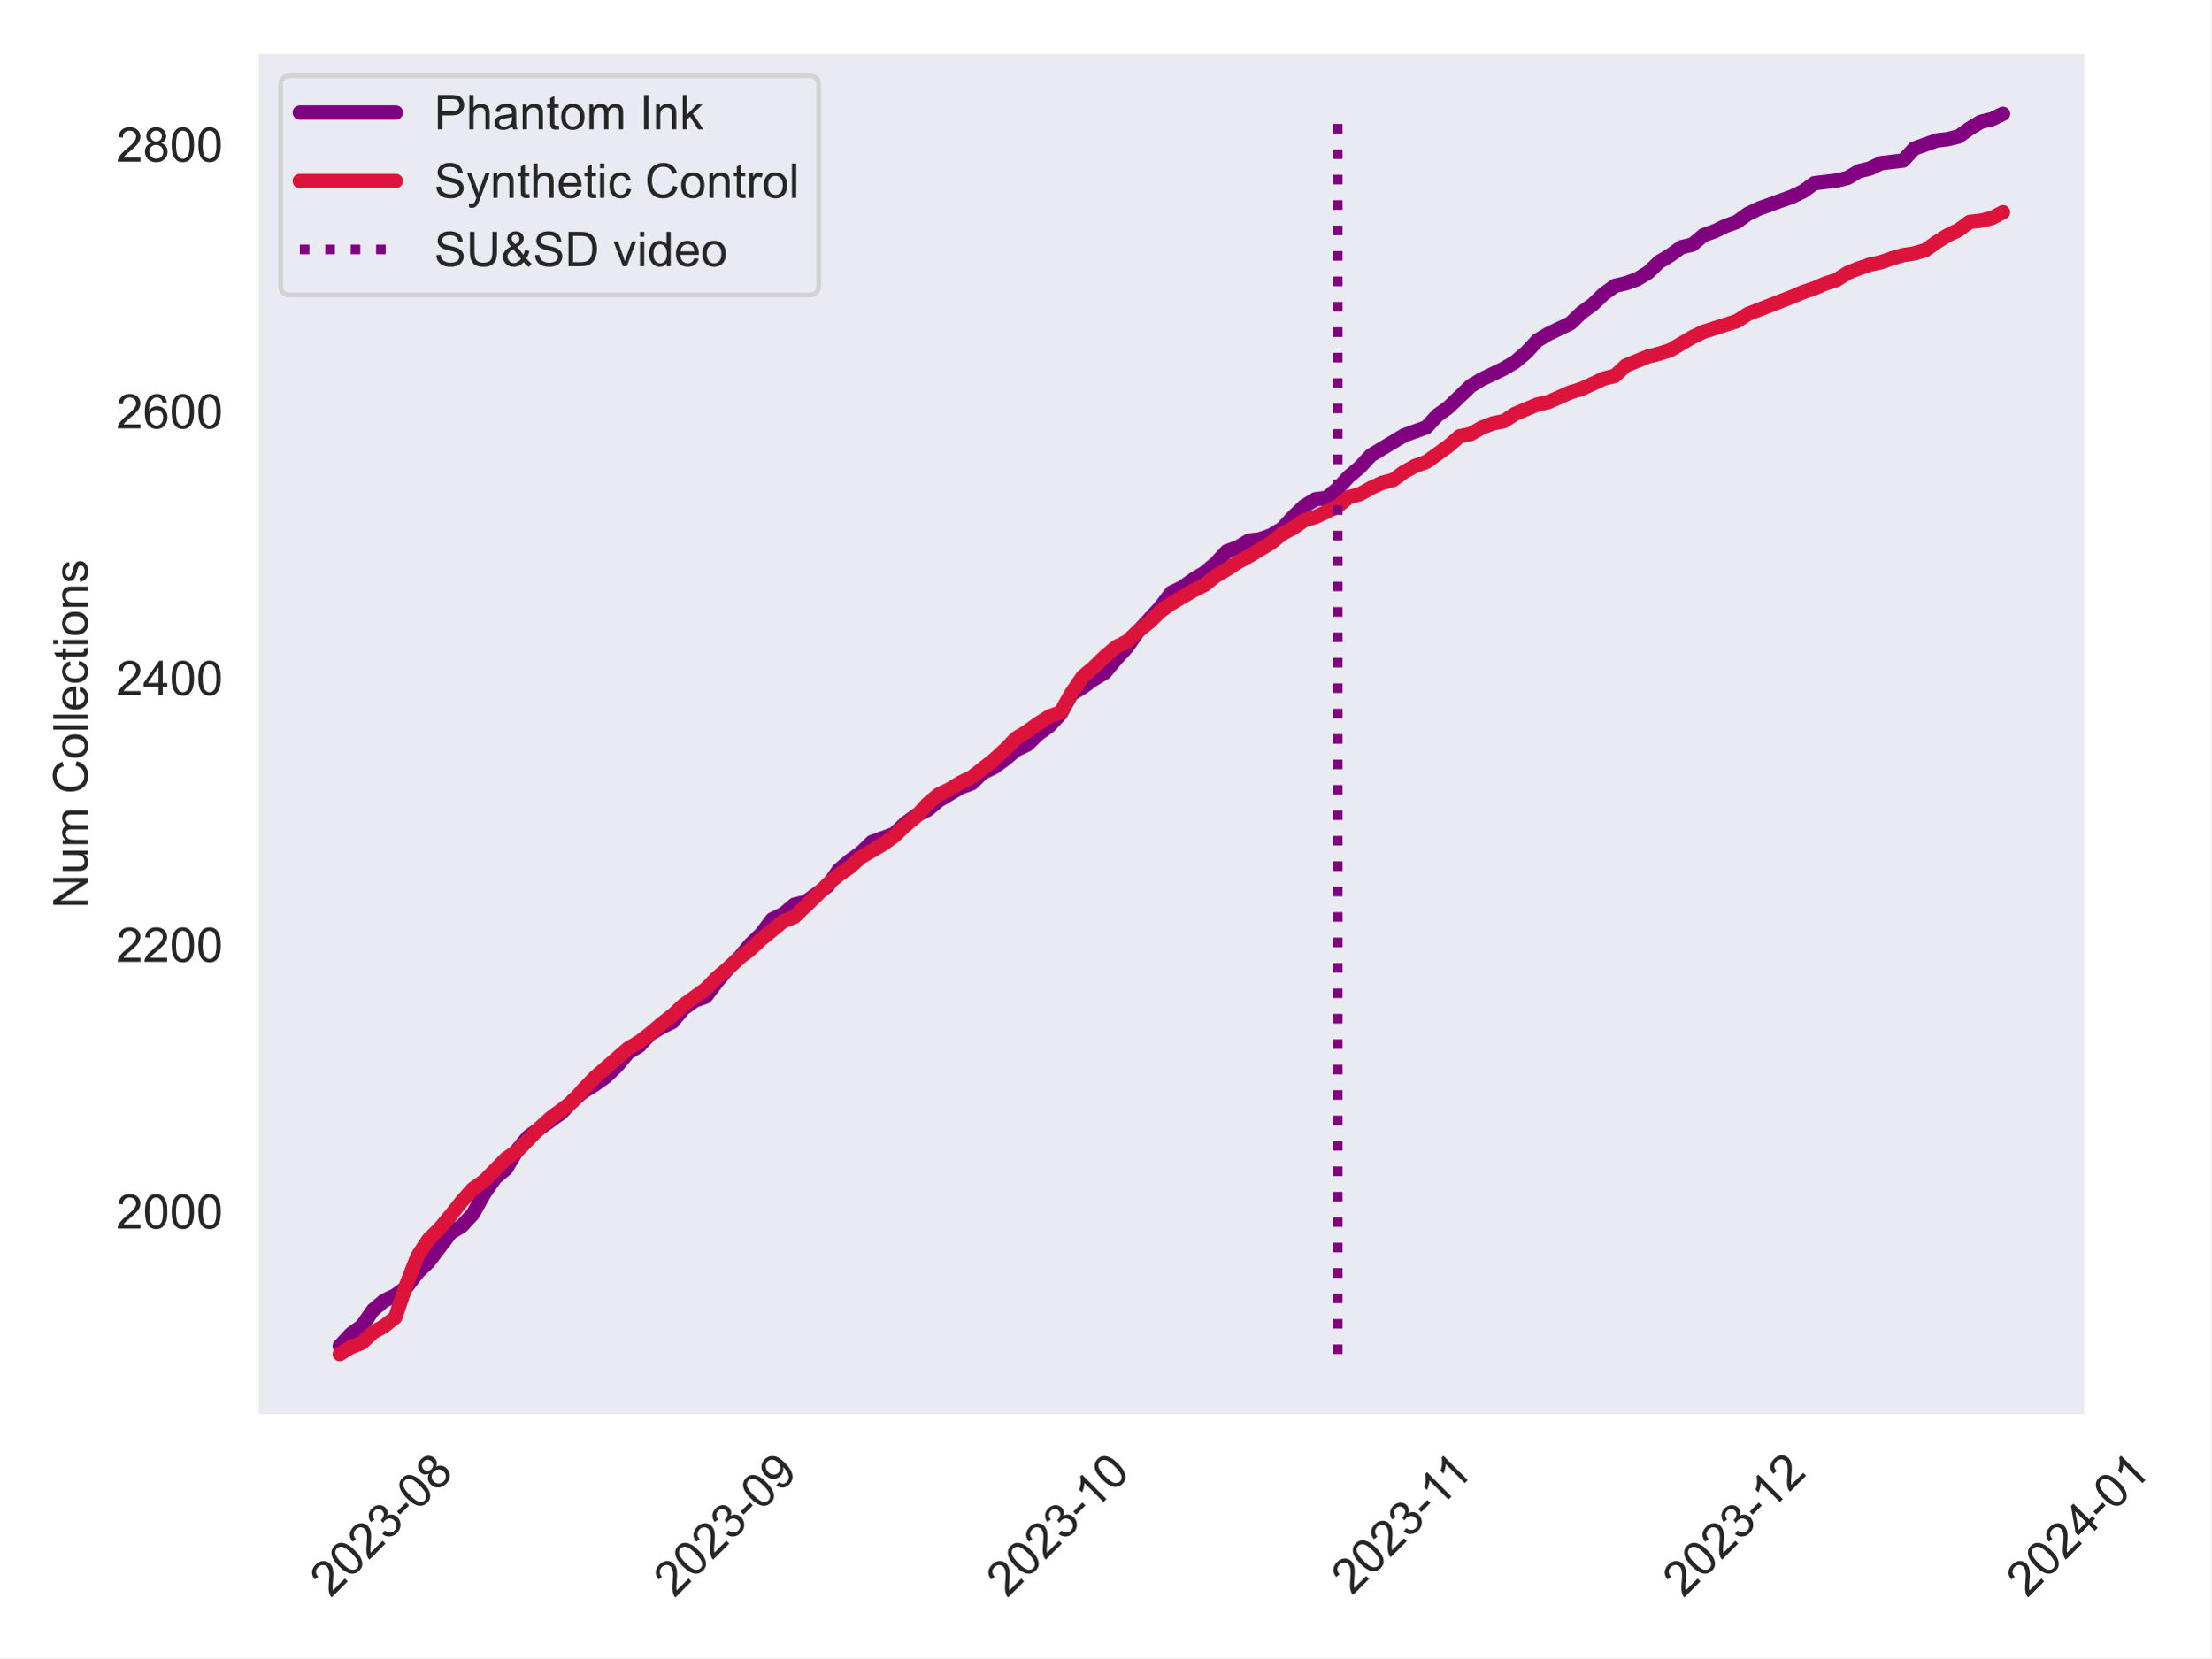
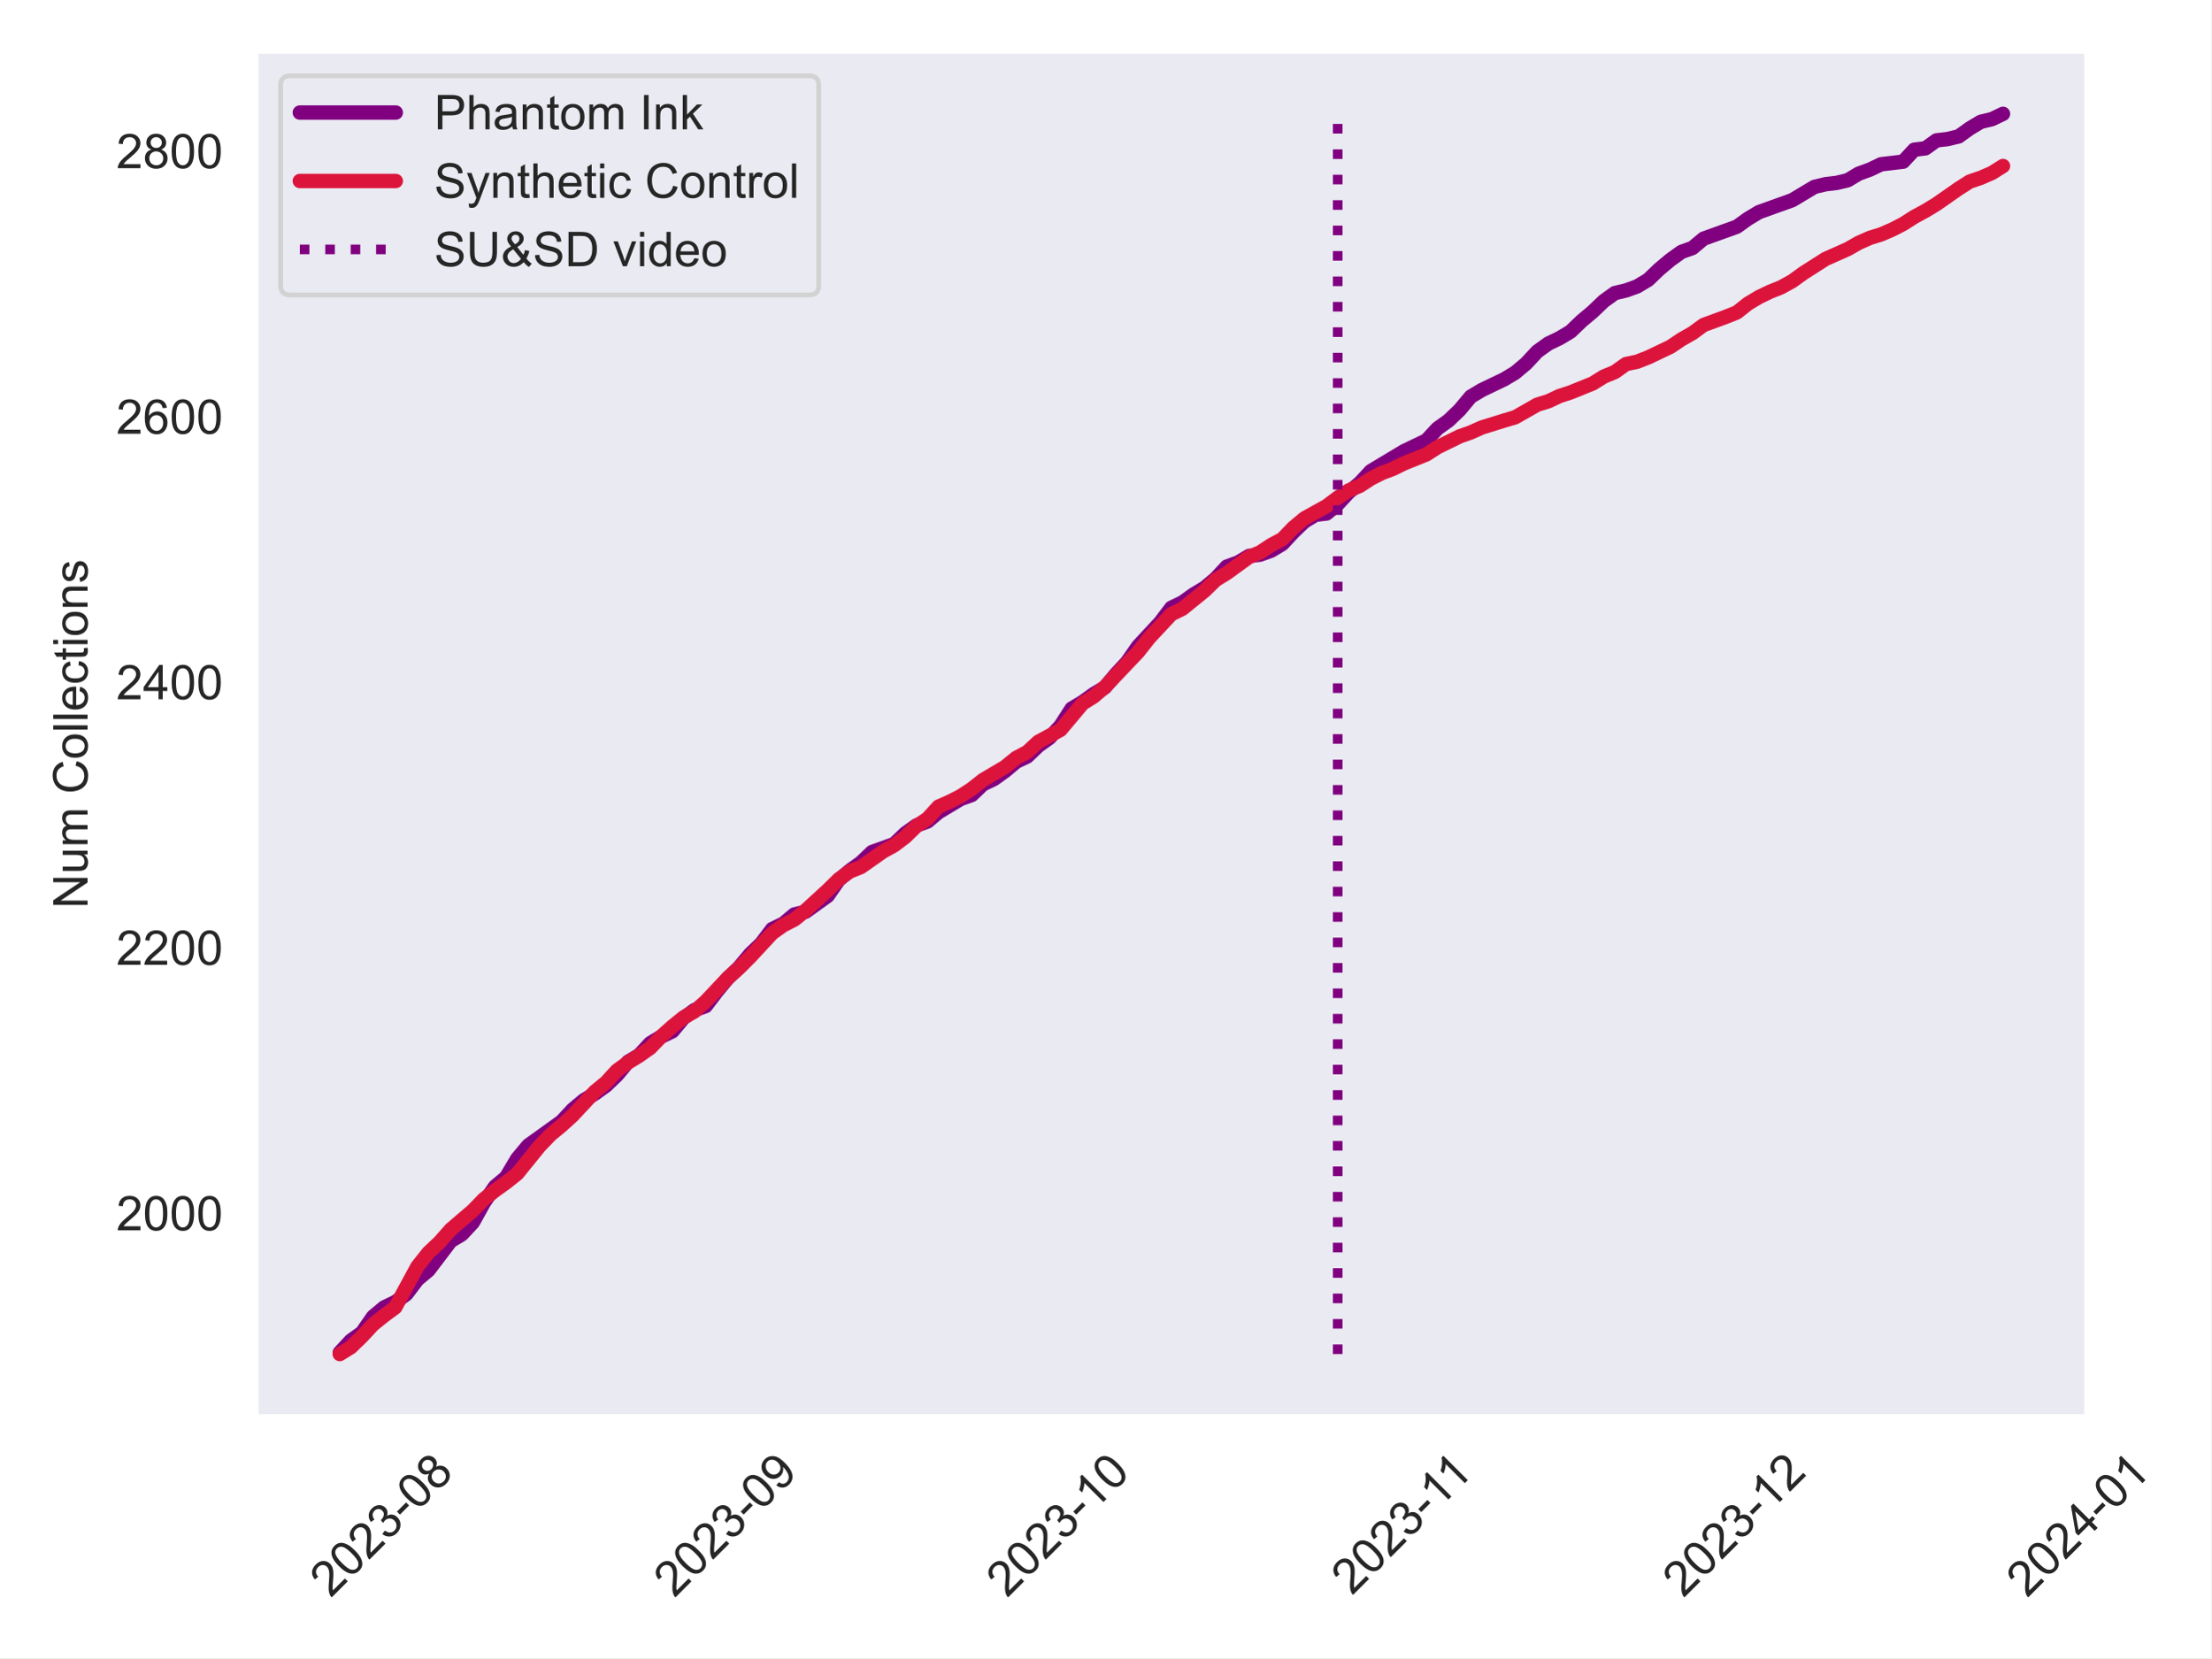
<svg xmlns="http://www.w3.org/2000/svg" xmlns:xlink="http://www.w3.org/1999/xlink" width="460.8pt" height="345.6pt" viewBox="0 0 460.8 345.6" version="1.1">
  <defs>
    <style type="text/css">*{stroke-linejoin: round; stroke-linecap: butt}</style>
  </defs>
  <g id="figure_1">
    <g id="patch_1">
      <path d="M 0 345.6  L 460.8 345.6  L 460.8 0  L 0 0  z " style="fill: #ffffff" />
    </g>
    <g id="axes_1">
      <g id="patch_2">
        <path d="M 53.48 295.153  L 434.759 295.153  L 434.759 10.8  L 53.48 10.8  z " style="fill: #eaeaf2" />
      </g>
      <g id="matplotlib.axis_1">
        <g id="xtick_1">
          <g id="text_1">
            <g style="fill: #262626" transform="translate(68.90819 333.1617) rotate(-45) scale(0.1 -0.1)">
              <defs>
                <path id="ArialMT-32" d="M 3222 541  L 3222 0  L 194 0  Q 188 203 259 391  Q 375 700 629 1000  Q 884 1300 1366 1694  Q 2113 2306 2375 2664  Q 2638 3022 2638 3341  Q 2638 3675 2398 3904  Q 2159 4134 1775 4134  Q 1369 4134 1125 3890  Q 881 3647 878 3216  L 300 3275  Q 359 3922 746 4261  Q 1134 4600 1788 4600  Q 2447 4600 2831 4234  Q 3216 3869 3216 3328  Q 3216 3053 3103 2787  Q 2991 2522 2730 2228  Q 2469 1934 1863 1422  Q 1356 997 1212 845  Q 1069 694 975 541  L 3222 541  z " transform="scale(0.015625)" />
                <path id="ArialMT-30" d="M 266 2259  Q 266 3072 433 3567  Q 600 4063 929 4331  Q 1259 4600 1759 4600  Q 2128 4600 2406 4451  Q 2684 4303 2865 4023  Q 3047 3744 3150 3342  Q 3253 2941 3253 2259  Q 3253 1453 3087 958  Q 2922 463 2592 192  Q 2263 -78 1759 -78  Q 1097 -78 719 397  Q 266 969 266 2259  z M 844 2259  Q 844 1131 1108 757  Q 1372 384 1759 384  Q 2147 384 2411 759  Q 2675 1134 2675 2259  Q 2675 3391 2411 3762  Q 2147 4134 1753 4134  Q 1366 4134 1134 3806  Q 844 3388 844 2259  z " transform="scale(0.015625)" />
                <path id="ArialMT-33" d="M 269 1209  L 831 1284  Q 928 806 1161 595  Q 1394 384 1728 384  Q 2125 384 2398 659  Q 2672 934 2672 1341  Q 2672 1728 2419 1979  Q 2166 2231 1775 2231  Q 1616 2231 1378 2169  L 1441 2663  Q 1497 2656 1531 2656  Q 1891 2656 2178 2843  Q 2466 3031 2466 3422  Q 2466 3731 2256 3934  Q 2047 4138 1716 4138  Q 1388 4138 1169 3931  Q 950 3725 888 3313  L 325 3413  Q 428 3978 793 4289  Q 1159 4600 1703 4600  Q 2078 4600 2393 4439  Q 2709 4278 2876 4000  Q 3044 3722 3044 3409  Q 3044 3113 2884 2869  Q 2725 2625 2413 2481  Q 2819 2388 3044 2092  Q 3269 1797 3269 1353  Q 3269 753 2831 336  Q 2394 -81 1725 -81  Q 1122 -81 723 278  Q 325 638 269 1209  z " transform="scale(0.015625)" />
                <path id="ArialMT-2d" d="M 203 1375  L 203 1941  L 1931 1941  L 1931 1375  L 203 1375  z " transform="scale(0.015625)" />
                <path id="ArialMT-38" d="M 1131 2484  Q 781 2613 612 2850  Q 444 3088 444 3419  Q 444 3919 803 4259  Q 1163 4600 1759 4600  Q 2359 4600 2725 4251  Q 3091 3903 3091 3403  Q 3091 3084 2923 2848  Q 2756 2613 2416 2484  Q 2838 2347 3058 2040  Q 3278 1734 3278 1309  Q 3278 722 2862 322  Q 2447 -78 1769 -78  Q 1091 -78 675 323  Q 259 725 259 1325  Q 259 1772 486 2073  Q 713 2375 1131 2484  z M 1019 3438  Q 1019 3113 1228 2906  Q 1438 2700 1772 2700  Q 2097 2700 2305 2904  Q 2513 3109 2513 3406  Q 2513 3716 2298 3927  Q 2084 4138 1766 4138  Q 1444 4138 1231 3931  Q 1019 3725 1019 3438  z M 838 1322  Q 838 1081 952 856  Q 1066 631 1291 507  Q 1516 384 1775 384  Q 2178 384 2440 643  Q 2703 903 2703 1303  Q 2703 1709 2433 1975  Q 2163 2241 1756 2241  Q 1359 2241 1098 1978  Q 838 1716 838 1322  z " transform="scale(0.015625)" />
              </defs>
              <use xlink:href="#ArialMT-32" />
              <use xlink:href="#ArialMT-30" x="55.615" />
              <use xlink:href="#ArialMT-32" x="111.23" />
              <use xlink:href="#ArialMT-33" x="166.846" />
              <use xlink:href="#ArialMT-2d" x="222.461" />
              <use xlink:href="#ArialMT-30" x="255.762" />
              <use xlink:href="#ArialMT-38" x="311.377" />
            </g>
          </g>
        </g>
        <g id="xtick_2">
          <g id="text_2">
            <g style="fill: #262626" transform="translate(140.5424 333.1617) rotate(-45) scale(0.1 -0.1)">
              <defs>
                <path id="ArialMT-39" d="M 350 1059  L 891 1109  Q 959 728 1153 556  Q 1347 384 1650 384  Q 1909 384 2104 503  Q 2300 622 2425 820  Q 2550 1019 2634 1356  Q 2719 1694 2719 2044  Q 2719 2081 2716 2156  Q 2547 1888 2255 1720  Q 1963 1553 1622 1553  Q 1053 1553 659 1965  Q 266 2378 266 3053  Q 266 3750 677 4175  Q 1088 4600 1706 4600  Q 2153 4600 2523 4359  Q 2894 4119 3086 3673  Q 3278 3228 3278 2384  Q 3278 1506 3087 986  Q 2897 466 2520 194  Q 2144 -78 1638 -78  Q 1100 -78 759 220  Q 419 519 350 1059  z M 2653 3081  Q 2653 3566 2395 3850  Q 2138 4134 1775 4134  Q 1400 4134 1122 3828  Q 844 3522 844 3034  Q 844 2597 1108 2323  Q 1372 2050 1759 2050  Q 2150 2050 2401 2323  Q 2653 2597 2653 3081  z " transform="scale(0.015625)" />
              </defs>
              <use xlink:href="#ArialMT-32" />
              <use xlink:href="#ArialMT-30" x="55.615" />
              <use xlink:href="#ArialMT-32" x="111.23" />
              <use xlink:href="#ArialMT-33" x="166.846" />
              <use xlink:href="#ArialMT-2d" x="222.461" />
              <use xlink:href="#ArialMT-30" x="255.762" />
              <use xlink:href="#ArialMT-39" x="311.377" />
            </g>
          </g>
        </g>
        <g id="xtick_3">
          <g id="text_3">
            <g style="fill: #262626" transform="translate(209.8657 333.1617) rotate(-45) scale(0.1 -0.1)">
              <defs>
                <path id="ArialMT-31" d="M 2384 0  L 1822 0  L 1822 3584  Q 1619 3391 1289 3197  Q 959 3003 697 2906  L 697 3450  Q 1169 3672 1522 3987  Q 1875 4303 2022 4600  L 2384 4600  L 2384 0  z " transform="scale(0.015625)" />
              </defs>
              <use xlink:href="#ArialMT-32" />
              <use xlink:href="#ArialMT-30" x="55.615" />
              <use xlink:href="#ArialMT-32" x="111.23" />
              <use xlink:href="#ArialMT-33" x="166.846" />
              <use xlink:href="#ArialMT-2d" x="222.461" />
              <use xlink:href="#ArialMT-31" x="255.762" />
              <use xlink:href="#ArialMT-30" x="311.377" />
            </g>
          </g>
        </g>
        <g id="xtick_4">
          <g id="text_4">
            <g style="fill: #262626" transform="translate(281.7607 332.6402) rotate(-45) scale(0.1 -0.1)">
              <use xlink:href="#ArialMT-32" />
              <use xlink:href="#ArialMT-30" x="55.615" />
              <use xlink:href="#ArialMT-32" x="111.23" />
              <use xlink:href="#ArialMT-33" x="166.846" />
              <use xlink:href="#ArialMT-2d" x="222.461" />
              <use xlink:href="#ArialMT-31" x="255.762" />
              <use xlink:href="#ArialMT-31" x="304.002" />
            </g>
          </g>
        </g>
        <g id="xtick_5">
          <g id="text_5">
            <g style="fill: #262626" transform="translate(350.8233 333.1617) rotate(-45) scale(0.1 -0.1)">
              <use xlink:href="#ArialMT-32" />
              <use xlink:href="#ArialMT-30" x="55.615" />
              <use xlink:href="#ArialMT-32" x="111.23" />
              <use xlink:href="#ArialMT-33" x="166.846" />
              <use xlink:href="#ArialMT-2d" x="222.461" />
              <use xlink:href="#ArialMT-31" x="255.762" />
              <use xlink:href="#ArialMT-32" x="311.377" />
            </g>
          </g>
        </g>
        <g id="xtick_6">
          <g id="text_6">
            <g style="fill: #262626" transform="translate(422.4575 333.1617) rotate(-45) scale(0.1 -0.1)">
              <defs>
                <path id="ArialMT-34" d="M 2069 0  L 2069 1097  L 81 1097  L 81 1613  L 2172 4581  L 2631 4581  L 2631 1613  L 3250 1613  L 3250 1097  L 2631 1097  L 2631 0  L 2069 0  z M 2069 1613  L 2069 3678  L 634 1613  L 2069 1613  z " transform="scale(0.015625)" />
              </defs>
              <use xlink:href="#ArialMT-32" />
              <use xlink:href="#ArialMT-30" x="55.615" />
              <use xlink:href="#ArialMT-32" x="111.23" />
              <use xlink:href="#ArialMT-34" x="166.846" />
              <use xlink:href="#ArialMT-2d" x="222.461" />
              <use xlink:href="#ArialMT-30" x="255.762" />
              <use xlink:href="#ArialMT-31" x="311.377" />
            </g>
          </g>
        </g>
      </g>
      <g id="matplotlib.axis_2">
        <g id="ytick_1">
          <g id="text_7">
-             <g style="fill: #262626" transform="translate(24.23625 256.0646) scale(0.1 -0.1)">
+             <g style="fill: #262626" transform="translate(24.23625 256.4379) scale(0.1 -0.1)">
              <use xlink:href="#ArialMT-32" />
              <use xlink:href="#ArialMT-30" x="55.615" />
              <use xlink:href="#ArialMT-30" x="111.23" />
              <use xlink:href="#ArialMT-30" x="166.846" />
            </g>
          </g>
        </g>
        <g id="ytick_2">
          <g id="text_8">
-             <g style="fill: #262626" transform="translate(24.23625 200.4728) scale(0.1 -0.1)">
+             <g style="fill: #262626" transform="translate(24.23625 201.0916) scale(0.1 -0.1)">
              <use xlink:href="#ArialMT-32" />
              <use xlink:href="#ArialMT-32" x="55.615" />
              <use xlink:href="#ArialMT-30" x="111.23" />
              <use xlink:href="#ArialMT-30" x="166.846" />
            </g>
          </g>
        </g>
        <g id="ytick_3">
          <g id="text_9">
-             <g style="fill: #262626" transform="translate(24.23625 144.8809) scale(0.1 -0.1)">
+             <g style="fill: #262626" transform="translate(24.23625 145.7452) scale(0.1 -0.1)">
              <use xlink:href="#ArialMT-32" />
              <use xlink:href="#ArialMT-34" x="55.615" />
              <use xlink:href="#ArialMT-30" x="111.23" />
              <use xlink:href="#ArialMT-30" x="166.846" />
            </g>
          </g>
        </g>
        <g id="ytick_4">
          <g id="text_10">
-             <g style="fill: #262626" transform="translate(24.23625 89.28899) scale(0.1 -0.1)">
+             <g style="fill: #262626" transform="translate(24.23625 90.39887) scale(0.1 -0.1)">
              <defs>
                <path id="ArialMT-36" d="M 3184 3459  L 2625 3416  Q 2550 3747 2413 3897  Q 2184 4138 1850 4138  Q 1581 4138 1378 3988  Q 1113 3794 959 3422  Q 806 3050 800 2363  Q 1003 2672 1297 2822  Q 1591 2972 1913 2972  Q 2475 2972 2870 2558  Q 3266 2144 3266 1488  Q 3266 1056 3080 686  Q 2894 316 2569 119  Q 2244 -78 1831 -78  Q 1128 -78 684 439  Q 241 956 241 2144  Q 241 3472 731 4075  Q 1159 4600 1884 4600  Q 2425 4600 2770 4297  Q 3116 3994 3184 3459  z M 888 1484  Q 888 1194 1011 928  Q 1134 663 1356 523  Q 1578 384 1822 384  Q 2178 384 2434 671  Q 2691 959 2691 1453  Q 2691 1928 2437 2201  Q 2184 2475 1800 2475  Q 1419 2475 1153 2201  Q 888 1928 888 1484  z " transform="scale(0.015625)" />
              </defs>
              <use xlink:href="#ArialMT-32" />
              <use xlink:href="#ArialMT-36" x="55.615" />
              <use xlink:href="#ArialMT-30" x="111.23" />
              <use xlink:href="#ArialMT-30" x="166.846" />
            </g>
          </g>
        </g>
        <g id="ytick_5">
          <g id="text_11">
-             <g style="fill: #262626" transform="translate(24.23625 33.6971) scale(0.1 -0.1)">
+             <g style="fill: #262626" transform="translate(24.23625 35.05253) scale(0.1 -0.1)">
              <use xlink:href="#ArialMT-32" />
              <use xlink:href="#ArialMT-38" x="55.615" />
              <use xlink:href="#ArialMT-30" x="111.23" />
              <use xlink:href="#ArialMT-30" x="166.846" />
            </g>
          </g>
        </g>
        <g id="text_12">
          <g style="fill: #262626" transform="translate(18.24875 189.3764) rotate(-90) scale(0.1 -0.1)">
            <defs>
              <path id="ArialMT-4e" d="M 488 0  L 488 4581  L 1109 4581  L 3516 984  L 3516 4581  L 4097 4581  L 4097 0  L 3475 0  L 1069 3600  L 1069 0  L 488 0  z " transform="scale(0.015625)" />
              <path id="ArialMT-75" d="M 2597 0  L 2597 488  Q 2209 -75 1544 -75  Q 1250 -75 995 37  Q 741 150 617 320  Q 494 491 444 738  Q 409 903 409 1263  L 409 3319  L 972 3319  L 972 1478  Q 972 1038 1006 884  Q 1059 663 1231 536  Q 1403 409 1656 409  Q 1909 409 2131 539  Q 2353 669 2445 892  Q 2538 1116 2538 1541  L 2538 3319  L 3100 3319  L 3100 0  L 2597 0  z " transform="scale(0.015625)" />
              <path id="ArialMT-6d" d="M 422 0  L 422 3319  L 925 3319  L 925 2853  Q 1081 3097 1340 3245  Q 1600 3394 1931 3394  Q 2300 3394 2536 3241  Q 2772 3088 2869 2813  Q 3263 3394 3894 3394  Q 4388 3394 4653 3120  Q 4919 2847 4919 2278  L 4919 0  L 4359 0  L 4359 2091  Q 4359 2428 4304 2576  Q 4250 2725 4106 2815  Q 3963 2906 3769 2906  Q 3419 2906 3187 2673  Q 2956 2441 2956 1928  L 2956 0  L 2394 0  L 2394 2156  Q 2394 2531 2256 2718  Q 2119 2906 1806 2906  Q 1569 2906 1367 2781  Q 1166 2656 1075 2415  Q 984 2175 984 1722  L 984 0  L 422 0  z " transform="scale(0.015625)" />
              <path id="ArialMT-20" transform="scale(0.015625)" />
              <path id="ArialMT-43" d="M 3763 1606  L 4369 1453  Q 4178 706 3683 314  Q 3188 -78 2472 -78  Q 1731 -78 1267 223  Q 803 525 561 1097  Q 319 1669 319 2325  Q 319 3041 592 3573  Q 866 4106 1370 4382  Q 1875 4659 2481 4659  Q 3169 4659 3637 4309  Q 4106 3959 4291 3325  L 3694 3184  Q 3534 3684 3231 3912  Q 2928 4141 2469 4141  Q 1941 4141 1586 3887  Q 1231 3634 1087 3207  Q 944 2781 944 2328  Q 944 1744 1114 1308  Q 1284 872 1643 656  Q 2003 441 2422 441  Q 2931 441 3284 734  Q 3638 1028 3763 1606  z " transform="scale(0.015625)" />
              <path id="ArialMT-6f" d="M 213 1659  Q 213 2581 725 3025  Q 1153 3394 1769 3394  Q 2453 3394 2887 2945  Q 3322 2497 3322 1706  Q 3322 1066 3130 698  Q 2938 331 2570 128  Q 2203 -75 1769 -75  Q 1072 -75 642 372  Q 213 819 213 1659  z M 791 1659  Q 791 1022 1069 705  Q 1347 388 1769 388  Q 2188 388 2466 706  Q 2744 1025 2744 1678  Q 2744 2294 2464 2611  Q 2184 2928 1769 2928  Q 1347 2928 1069 2612  Q 791 2297 791 1659  z " transform="scale(0.015625)" />
              <path id="ArialMT-6c" d="M 409 0  L 409 4581  L 972 4581  L 972 0  L 409 0  z " transform="scale(0.015625)" />
              <path id="ArialMT-65" d="M 2694 1069  L 3275 997  Q 3138 488 2766 206  Q 2394 -75 1816 -75  Q 1088 -75 661 373  Q 234 822 234 1631  Q 234 2469 665 2931  Q 1097 3394 1784 3394  Q 2450 3394 2872 2941  Q 3294 2488 3294 1666  Q 3294 1616 3291 1516  L 816 1516  Q 847 969 1125 678  Q 1403 388 1819 388  Q 2128 388 2347 550  Q 2566 713 2694 1069  z M 847 1978  L 2700 1978  Q 2663 2397 2488 2606  Q 2219 2931 1791 2931  Q 1403 2931 1139 2672  Q 875 2413 847 1978  z " transform="scale(0.015625)" />
              <path id="ArialMT-63" d="M 2588 1216  L 3141 1144  Q 3050 572 2676 248  Q 2303 -75 1759 -75  Q 1078 -75 664 370  Q 250 816 250 1647  Q 250 2184 428 2587  Q 606 2991 970 3192  Q 1334 3394 1763 3394  Q 2303 3394 2647 3120  Q 2991 2847 3088 2344  L 2541 2259  Q 2463 2594 2264 2762  Q 2066 2931 1784 2931  Q 1359 2931 1093 2626  Q 828 2322 828 1663  Q 828 994 1084 691  Q 1341 388 1753 388  Q 2084 388 2306 591  Q 2528 794 2588 1216  z " transform="scale(0.015625)" />
              <path id="ArialMT-74" d="M 1650 503  L 1731 6  Q 1494 -44 1306 -44  Q 1000 -44 831 53  Q 663 150 594 308  Q 525 466 525 972  L 525 2881  L 113 2881  L 113 3319  L 525 3319  L 525 4141  L 1084 4478  L 1084 3319  L 1650 3319  L 1650 2881  L 1084 2881  L 1084 941  Q 1084 700 1114 631  Q 1144 563 1211 522  Q 1278 481 1403 481  Q 1497 481 1650 503  z " transform="scale(0.015625)" />
              <path id="ArialMT-69" d="M 425 3934  L 425 4581  L 988 4581  L 988 3934  L 425 3934  z M 425 0  L 425 3319  L 988 3319  L 988 0  L 425 0  z " transform="scale(0.015625)" />
              <path id="ArialMT-6e" d="M 422 0  L 422 3319  L 928 3319  L 928 2847  Q 1294 3394 1984 3394  Q 2284 3394 2536 3286  Q 2788 3178 2913 3003  Q 3038 2828 3088 2588  Q 3119 2431 3119 2041  L 3119 0  L 2556 0  L 2556 2019  Q 2556 2363 2490 2533  Q 2425 2703 2258 2804  Q 2091 2906 1866 2906  Q 1506 2906 1245 2678  Q 984 2450 984 1813  L 984 0  L 422 0  z " transform="scale(0.015625)" />
              <path id="ArialMT-73" d="M 197 991  L 753 1078  Q 800 744 1014 566  Q 1228 388 1613 388  Q 2000 388 2187 545  Q 2375 703 2375 916  Q 2375 1106 2209 1216  Q 2094 1291 1634 1406  Q 1016 1563 777 1677  Q 538 1791 414 1992  Q 291 2194 291 2438  Q 291 2659 392 2848  Q 494 3038 669 3163  Q 800 3259 1026 3326  Q 1253 3394 1513 3394  Q 1903 3394 2198 3281  Q 2494 3169 2634 2976  Q 2775 2784 2828 2463  L 2278 2388  Q 2241 2644 2061 2787  Q 1881 2931 1553 2931  Q 1166 2931 1000 2803  Q 834 2675 834 2503  Q 834 2394 903 2306  Q 972 2216 1119 2156  Q 1203 2125 1616 2013  Q 2213 1853 2448 1751  Q 2684 1650 2818 1456  Q 2953 1263 2953 975  Q 2953 694 2789 445  Q 2625 197 2315 61  Q 2006 -75 1616 -75  Q 969 -75 630 194  Q 291 463 197 991  z " transform="scale(0.015625)" />
            </defs>
            <use xlink:href="#ArialMT-4e" />
            <use xlink:href="#ArialMT-75" x="72.217" />
            <use xlink:href="#ArialMT-6d" x="127.832" />
            <use xlink:href="#ArialMT-20" x="211.133" />
            <use xlink:href="#ArialMT-43" x="238.916" />
            <use xlink:href="#ArialMT-6f" x="311.133" />
            <use xlink:href="#ArialMT-6c" x="366.748" />
            <use xlink:href="#ArialMT-6c" x="388.965" />
            <use xlink:href="#ArialMT-65" x="411.182" />
            <use xlink:href="#ArialMT-63" x="466.797" />
            <use xlink:href="#ArialMT-74" x="516.797" />
            <use xlink:href="#ArialMT-69" x="544.58" />
            <use xlink:href="#ArialMT-6f" x="566.797" />
            <use xlink:href="#ArialMT-6e" x="622.412" />
            <use xlink:href="#ArialMT-73" x="678.027" />
          </g>
        </g>
      </g>
      <g id="PolyCollection_1" />
      <g id="PolyCollection_2" />
      <g id="line2d_1">
-         <path d="M 70.811 280.56  L 73.122 278.058  L 75.432 276.39  L 77.743 273.055  L 80.054 271.109  L 82.365 269.997  L 84.676 268.329  L 86.986 265.272  L 89.297 263.048  L 93.919 256.933  L 96.229 255.543  L 98.54 253.042  L 100.851 248.872  L 103.162 245.537  L 105.473 243.591  L 107.783 239.7  L 110.094 236.92  L 117.026 231.917  L 119.337 229.415  L 121.648 227.469  L 123.959 226.08  L 126.27 224.412  L 128.58 222.188  L 130.891 219.409  L 133.202 218.019  L 135.513 215.517  L 137.823 214.127  L 140.134 213.015  L 142.445 210.236  L 144.756 208.568  L 147.067 207.734  L 149.377 204.677  L 151.688 201.897  L 153.999 199.673  L 156.31 196.894  L 158.62 194.67  L 160.931 191.613  L 163.242 190.501  L 165.553 188.555  L 167.864 187.999  L 172.485 184.664  L 174.796 181.328  L 177.107 179.382  L 179.417 177.715  L 181.728 175.491  L 186.35 173.823  L 188.661 171.6  L 190.971 169.932  L 193.282 168.82  L 195.593 166.874  L 200.214 164.095  L 202.525 163.261  L 204.836 161.037  L 207.147 159.925  L 209.458 158.257  L 211.768 156.312  L 214.079 155.2  L 216.39 152.976  L 218.701 151.309  L 221.012 148.807  L 223.322 144.637  L 225.633 143.248  L 227.944 141.58  L 230.255 140.19  L 232.565 137.411  L 234.876 134.909  L 237.187 131.573  L 241.809 126.57  L 244.119 123.513  L 246.43 122.401  L 248.741 120.733  L 251.052 119.343  L 253.362 117.397  L 255.673 114.896  L 257.984 114.062  L 260.295 112.672  L 262.606 112.394  L 264.916 111.56  L 267.227 110.171  L 269.538 107.669  L 271.849 105.445  L 274.159 104.055  L 276.47 103.777  L 278.781 101.832  L 281.092 99.33  L 283.403 97.384  L 285.713 94.883  L 292.646 90.713  L 297.267 89.046  L 299.578 86.544  L 301.889 84.876  L 306.51 80.429  L 308.821 79.039  L 313.443 76.815  L 315.753 75.426  L 318.064 73.48  L 320.375 70.978  L 322.686 69.588  L 327.307 67.365  L 329.618 65.141  L 331.929 63.473  L 334.24 61.25  L 336.55 59.582  L 338.861 59.026  L 341.172 58.192  L 343.483 56.802  L 345.794 54.579  L 348.104 53.189  L 350.415 51.521  L 352.726 50.965  L 355.037 49.019  L 357.348 48.186  L 359.658 47.074  L 361.969 46.24  L 364.28 44.572  L 366.591 43.46  L 373.523 40.959  L 375.834 39.847  L 378.145 38.179  L 382.766 37.623  L 385.077 37.067  L 387.388 35.677  L 389.698 35.121  L 392.009 34.01  L 396.631 33.454  L 398.942 30.952  L 403.563 29.284  L 405.874 29.006  L 408.185 28.45  L 410.495 26.783  L 412.806 25.393  L 415.117 24.837  L 417.428 23.725  L 417.428 23.725  " clip-path="url(#pf12091f2d0)" style="fill: none; stroke: #800080; stroke-width: 3; stroke-linecap: round" />
+         <path d="M 70.811 281.916  L 73.122 279.425  L 75.432 277.765  L 77.743 274.444  L 80.054 272.507  L 82.365 271.4  L 84.676 269.74  L 86.986 266.696  L 89.297 264.758  L 93.919 258.67  L 96.229 257.287  L 98.54 254.796  L 100.851 250.645  L 103.162 247.324  L 105.473 245.387  L 107.783 241.513  L 110.094 238.746  L 117.026 233.765  L 119.337 231.274  L 121.648 229.337  L 123.959 227.953  L 126.27 226.293  L 128.58 224.079  L 130.891 221.312  L 133.202 219.928  L 135.513 217.437  L 137.823 216.054  L 140.134 214.947  L 142.445 212.179  L 144.756 210.519  L 147.067 209.689  L 149.377 206.645  L 151.688 203.877  L 153.999 201.664  L 156.31 198.896  L 158.62 196.682  L 160.931 193.638  L 163.242 192.531  L 165.553 190.594  L 167.864 190.041  L 172.485 186.72  L 174.796 183.399  L 177.107 181.462  L 179.417 179.802  L 181.728 177.588  L 186.35 175.928  L 188.661 173.714  L 190.971 172.053  L 193.282 171.223  L 195.593 169.286  L 200.214 166.519  L 202.525 165.689  L 204.836 163.475  L 207.147 162.368  L 209.458 160.707  L 211.768 158.77  L 214.079 157.663  L 216.39 155.449  L 218.701 153.789  L 221.012 151.298  L 223.322 147.701  L 225.633 146.317  L 227.944 144.657  L 230.255 143.273  L 232.565 140.506  L 234.876 138.015  L 237.187 134.695  L 241.809 129.713  L 244.119 126.669  L 246.43 125.562  L 248.741 123.902  L 251.052 122.518  L 253.362 120.581  L 255.673 118.091  L 257.984 117.26  L 260.295 115.877  L 262.606 115.6  L 264.916 114.77  L 267.227 113.386  L 269.538 110.896  L 271.849 108.682  L 274.159 107.298  L 276.47 107.021  L 278.781 105.084  L 281.092 102.594  L 283.403 100.657  L 285.713 98.166  L 292.646 94.015  L 297.267 91.801  L 299.578 89.311  L 301.889 87.65  L 304.2 85.436  L 306.51 82.669  L 308.821 81.285  L 313.443 79.071  L 315.753 77.688  L 318.064 75.751  L 320.375 73.26  L 322.686 71.6  L 324.997 70.493  L 327.307 69.109  L 329.618 66.895  L 331.929 64.958  L 334.24 62.744  L 336.55 61.084  L 338.861 60.53  L 341.172 59.7  L 343.483 58.317  L 345.794 56.103  L 348.104 54.166  L 350.415 52.505  L 352.726 51.675  L 355.037 49.738  L 361.969 47.247  L 364.28 45.587  L 366.591 44.203  L 373.523 41.713  L 378.145 38.945  L 380.455 38.392  L 382.766 38.115  L 385.077 37.562  L 387.388 36.178  L 389.698 35.348  L 392.009 34.241  L 396.631 33.687  L 398.942 31.197  L 401.252 30.92  L 403.563 29.26  L 405.874 28.983  L 408.185 28.43  L 410.495 26.769  L 412.806 25.386  L 415.117 24.832  L 417.428 23.725  L 417.428 23.725  " clip-path="url(#pe73c58138a)" style="fill: none; stroke: #800080; stroke-width: 3; stroke-linecap: round" />
      </g>
      <g id="line2d_2">
-         <path d="M 70.811 282.228  L 73.122 280.8  L 75.432 279.889  L 77.743 277.733  L 80.054 276.41  L 82.365 274.602  L 84.676 267.782  L 86.986 261.86  L 89.297 258.35  L 91.608 256.071  L 93.919 253.324  L 96.229 250.399  L 98.54 247.791  L 100.851 246.195  L 105.473 241.488  L 107.783 239.917  L 112.405 235.156  L 114.716 233.041  L 119.337 229.601  L 121.648 226.964  L 123.959 224.568  L 130.891 218.539  L 133.202 217.168  L 135.513 215.394  L 137.823 213.431  L 140.134 211.616  L 142.445 209.484  L 147.067 206.157  L 149.377 203.778  L 151.688 201.846  L 153.999 199.733  L 156.31 197.956  L 158.62 195.79  L 163.242 192.005  L 165.553 191.101  L 170.174 186.664  L 172.485 184.27  L 174.796 182.366  L 177.107 180.775  L 179.417 178.668  L 184.039 175.972  L 186.35 174.286  L 188.661 172.065  L 190.971 170.155  L 193.282 167.557  L 195.593 165.611  L 197.904 164.501  L 200.214 163.083  L 202.525 161.98  L 207.147 158.357  L 209.458 156.214  L 211.768 153.85  L 214.079 152.444  L 216.39 150.785  L 218.701 149.321  L 221.012 148.492  L 223.322 144.425  L 225.633 141.026  L 227.944 139.08  L 230.255 136.837  L 232.565 134.861  L 234.876 133.697  L 237.187 131.523  L 239.498 129.705  L 241.809 127.445  L 244.119 125.777  L 248.741 123.069  L 251.052 121.909  L 253.362 120.044  L 255.673 118.7  L 257.984 117.17  L 260.295 115.929  L 264.916 113.139  L 267.227 111.276  L 269.538 110.036  L 271.849 108.422  L 274.159 107.749  L 278.781 105.533  L 281.092 103.62  L 283.403 102.993  L 285.713 101.701  L 288.024 100.639  L 290.335 100.04  L 292.646 98.348  L 294.956 97.092  L 297.267 96.269  L 301.889 92.955  L 304.2 90.924  L 306.51 90.449  L 308.821 89.121  L 311.132 88.232  L 313.443 87.763  L 315.753 86.25  L 320.375 84.306  L 322.686 83.796  L 327.307 81.756  L 329.618 81.057  L 334.24 78.898  L 336.55 78.331  L 338.861 76.169  L 343.483 74.289  L 345.794 73.715  L 348.104 72.965  L 352.726 70.255  L 355.037 69.143  L 361.969 66.932  L 364.28 65.436  L 373.523 61.835  L 375.834 60.854  L 378.145 60.08  L 380.455 59.085  L 382.766 58.333  L 385.077 56.858  L 387.388 55.94  L 389.698 55.151  L 392.009 54.657  L 394.32 53.835  L 396.631 53.169  L 398.942 52.815  L 401.252 52.136  L 403.563 50.489  L 405.874 49.047  L 408.185 47.948  L 410.495 46.243  L 412.806 45.993  L 415.117 45.444  L 417.428 44.234  L 417.428 44.234  " clip-path="url(#pf12091f2d0)" style="fill: none; stroke: #dc143c; stroke-width: 3; stroke-linecap: round" />
+         <path d="M 70.811 282.228  L 73.122 280.799  L 75.432 278.558  L 77.743 276.065  L 80.054 274.213  L 82.365 272.503  L 86.986 263.997  L 89.297 261.082  L 91.608 258.912  L 93.919 256.281  L 98.54 252.325  L 100.851 249.939  L 103.162 248.131  L 105.473 246.471  L 107.783 244.631  L 112.405 238.92  L 114.716 236.516  L 117.026 234.606  L 119.337 232.499  L 123.959 227.539  L 126.27 225.639  L 128.58 223.131  L 130.891 221.451  L 133.202 220.042  L 135.513 218.409  L 137.823 216.009  L 140.134 213.942  L 142.445 212.079  L 144.756 210.79  L 147.067 208.735  L 151.688 203.827  L 153.999 201.784  L 156.31 199.477  L 160.931 194.49  L 163.242 192.841  L 165.553 191.662  L 167.864 189.791  L 172.485 185.556  L 174.796 183.28  L 177.107 181.632  L 179.417 180.715  L 184.039 177.465  L 186.35 176.187  L 188.661 174.439  L 190.971 172.186  L 193.282 170.654  L 195.593 168.127  L 197.904 167.109  L 200.214 165.933  L 202.525 164.423  L 204.836 162.59  L 209.458 159.856  L 211.768 157.971  L 214.079 156.754  L 216.39 154.61  L 221.012 152.115  L 225.633 146.612  L 227.944 145.165  L 230.255 143.185  L 237.187 135.884  L 239.498 132.952  L 244.119 128.003  L 246.43 126.869  L 251.052 123.12  L 253.362 120.868  L 255.673 119.442  L 260.295 116.088  L 262.606 115.13  L 264.916 113.601  L 267.227 112.373  L 269.538 109.975  L 271.849 108.047  L 276.47 105.48  L 278.781 103.741  L 281.092 102.21  L 283.403 101.252  L 285.713 99.743  L 288.024 98.57  L 290.335 97.699  L 292.646 96.563  L 297.267 94.703  L 299.578 93.211  L 304.2 90.948  L 306.51 90.132  L 308.821 89.1  L 313.443 87.662  L 315.753 86.974  L 320.375 84.344  L 322.686 83.632  L 324.997 82.542  L 327.307 81.79  L 331.929 79.921  L 334.24 78.483  L 336.55 77.531  L 338.861 75.882  L 341.172 75.392  L 343.483 74.492  L 348.104 72.288  L 350.415 70.739  L 352.726 69.426  L 355.037 67.735  L 359.658 66.039  L 361.969 65.115  L 364.28 63.289  L 366.591 61.903  L 368.901 60.794  L 371.212 59.865  L 373.523 58.585  L 375.834 56.915  L 380.455 53.965  L 385.077 51.911  L 387.388 50.593  L 389.698 49.578  L 392.009 48.859  L 394.32 47.862  L 396.631 46.679  L 398.942 45.2  L 401.252 43.947  L 403.563 42.54  L 408.185 39.314  L 410.495 37.84  L 412.806 37.058  L 415.117 36.051  L 417.428 34.603  L 417.428 34.603  " clip-path="url(#pe73c58138a)" style="fill: none; stroke: #dc143c; stroke-width: 3; stroke-linecap: round" />
      </g>
      <g id="LineCollection_1">
-         <path d="M 278.781 282.228  L 278.781 23.725  " clip-path="url(#pf12091f2d0)" style="fill: none; stroke-dasharray: 2,3.3; stroke-dashoffset: 0; stroke: #800080; stroke-width: 2" />
+         <path d="M 278.781 282.228  L 278.781 23.725  " clip-path="url(#pe73c58138a)" style="fill: none; stroke-dasharray: 2,3.3; stroke-dashoffset: 0; stroke: #800080; stroke-width: 2" />
      </g>
      <g id="patch_3">
        <path d="M 53.48 295.153  L 53.48 10.8  " style="fill: none; stroke: #ffffff; stroke-width: 0.8; stroke-linejoin: miter; stroke-linecap: square" />
      </g>
      <g id="patch_4">
        <path d="M 434.759 295.153  L 434.759 10.8  " style="fill: none; stroke: #ffffff; stroke-width: 0.8; stroke-linejoin: miter; stroke-linecap: square" />
      </g>
      <g id="patch_5">
        <path d="M 53.48 295.153  L 434.759 295.153  " style="fill: none; stroke: #ffffff; stroke-width: 0.8; stroke-linejoin: miter; stroke-linecap: square" />
      </g>
      <g id="patch_6">
        <path d="M 53.48 10.8  L 434.759 10.8  " style="fill: none; stroke: #ffffff; stroke-width: 0.8; stroke-linejoin: miter; stroke-linecap: square" />
      </g>
      <g id="legend_1">
        <g id="patch_7">
          <path d="M 60.48 61.475  L 168.624 61.475  Q 170.624 61.475 170.624 59.475  L 170.624 17.8  Q 170.624 15.8 168.624 15.8  L 60.48 15.8  Q 58.48 15.8 58.48 17.8  L 58.48 59.475  Q 58.48 61.475 60.48 61.475  z " style="fill: #eaeaf2; opacity: 0.8; stroke: #cccccc; stroke-linejoin: miter" />
        </g>
        <g id="line2d_3">
          <path d="M 62.48 23.458  L 72.48 23.458  L 82.48 23.458  " style="fill: none; stroke: #800080; stroke-width: 3; stroke-linecap: round" />
        </g>
        <g id="text_13">
          <g style="fill: #262626" transform="translate(90.48 26.95781) scale(0.1 -0.1)">
            <defs>
              <path id="ArialMT-50" d="M 494 0  L 494 4581  L 2222 4581  Q 2678 4581 2919 4538  Q 3256 4481 3484 4323  Q 3713 4166 3852 3881  Q 3991 3597 3991 3256  Q 3991 2672 3619 2267  Q 3247 1863 2275 1863  L 1100 1863  L 1100 0  L 494 0  z M 1100 2403  L 2284 2403  Q 2872 2403 3119 2622  Q 3366 2841 3366 3238  Q 3366 3525 3220 3729  Q 3075 3934 2838 4000  Q 2684 4041 2272 4041  L 1100 4041  L 1100 2403  z " transform="scale(0.015625)" />
              <path id="ArialMT-68" d="M 422 0  L 422 4581  L 984 4581  L 984 2938  Q 1378 3394 1978 3394  Q 2347 3394 2619 3248  Q 2891 3103 3008 2847  Q 3125 2591 3125 2103  L 3125 0  L 2563 0  L 2563 2103  Q 2563 2525 2380 2717  Q 2197 2909 1863 2909  Q 1613 2909 1392 2779  Q 1172 2650 1078 2428  Q 984 2206 984 1816  L 984 0  L 422 0  z " transform="scale(0.015625)" />
              <path id="ArialMT-61" d="M 2588 409  Q 2275 144 1986 34  Q 1697 -75 1366 -75  Q 819 -75 525 192  Q 231 459 231 875  Q 231 1119 342 1320  Q 453 1522 633 1644  Q 813 1766 1038 1828  Q 1203 1872 1538 1913  Q 2219 1994 2541 2106  Q 2544 2222 2544 2253  Q 2544 2597 2384 2738  Q 2169 2928 1744 2928  Q 1347 2928 1158 2789  Q 969 2650 878 2297  L 328 2372  Q 403 2725 575 2942  Q 747 3159 1072 3276  Q 1397 3394 1825 3394  Q 2250 3394 2515 3294  Q 2781 3194 2906 3042  Q 3031 2891 3081 2659  Q 3109 2516 3109 2141  L 3109 1391  Q 3109 606 3145 398  Q 3181 191 3288 0  L 2700 0  Q 2613 175 2588 409  z M 2541 1666  Q 2234 1541 1622 1453  Q 1275 1403 1131 1340  Q 988 1278 909 1158  Q 831 1038 831 891  Q 831 666 1001 516  Q 1172 366 1500 366  Q 1825 366 2078 508  Q 2331 650 2450 897  Q 2541 1088 2541 1459  L 2541 1666  z " transform="scale(0.015625)" />
              <path id="ArialMT-49" d="M 597 0  L 597 4581  L 1203 4581  L 1203 0  L 597 0  z " transform="scale(0.015625)" />
              <path id="ArialMT-6b" d="M 425 0  L 425 4581  L 988 4581  L 988 1969  L 2319 3319  L 3047 3319  L 1778 2088  L 3175 0  L 2481 0  L 1384 1697  L 988 1316  L 988 0  L 425 0  z " transform="scale(0.015625)" />
            </defs>
            <use xlink:href="#ArialMT-50" />
            <use xlink:href="#ArialMT-68" x="66.699" />
            <use xlink:href="#ArialMT-61" x="122.314" />
            <use xlink:href="#ArialMT-6e" x="177.93" />
            <use xlink:href="#ArialMT-74" x="233.545" />
            <use xlink:href="#ArialMT-6f" x="261.328" />
            <use xlink:href="#ArialMT-6d" x="316.943" />
            <use xlink:href="#ArialMT-20" x="400.244" />
            <use xlink:href="#ArialMT-49" x="428.027" />
            <use xlink:href="#ArialMT-6e" x="455.811" />
            <use xlink:href="#ArialMT-6b" x="511.426" />
          </g>
        </g>
        <g id="line2d_4">
          <path d="M 62.48 37.725  L 72.48 37.725  L 82.48 37.725  " style="fill: none; stroke: #dc143c; stroke-width: 3; stroke-linecap: round" />
        </g>
        <g id="text_14">
          <g style="fill: #262626" transform="translate(90.48 41.225) scale(0.1 -0.1)">
            <defs>
              <path id="ArialMT-53" d="M 288 1472  L 859 1522  Q 900 1178 1048 958  Q 1197 738 1509 602  Q 1822 466 2213 466  Q 2559 466 2825 569  Q 3091 672 3220 851  Q 3350 1031 3350 1244  Q 3350 1459 3225 1620  Q 3100 1781 2813 1891  Q 2628 1963 1997 2114  Q 1366 2266 1113 2400  Q 784 2572 623 2826  Q 463 3081 463 3397  Q 463 3744 659 4045  Q 856 4347 1234 4503  Q 1613 4659 2075 4659  Q 2584 4659 2973 4495  Q 3363 4331 3572 4012  Q 3781 3694 3797 3291  L 3216 3247  Q 3169 3681 2898 3903  Q 2628 4125 2100 4125  Q 1550 4125 1298 3923  Q 1047 3722 1047 3438  Q 1047 3191 1225 3031  Q 1400 2872 2139 2705  Q 2878 2538 3153 2413  Q 3553 2228 3743 1945  Q 3934 1663 3934 1294  Q 3934 928 3725 604  Q 3516 281 3123 101  Q 2731 -78 2241 -78  Q 1619 -78 1198 103  Q 778 284 539 648  Q 300 1013 288 1472  z " transform="scale(0.015625)" />
              <path id="ArialMT-79" d="M 397 -1278  L 334 -750  Q 519 -800 656 -800  Q 844 -800 956 -737  Q 1069 -675 1141 -563  Q 1194 -478 1313 -144  Q 1328 -97 1363 -6  L 103 3319  L 709 3319  L 1400 1397  Q 1534 1031 1641 628  Q 1738 1016 1872 1384  L 2581 3319  L 3144 3319  L 1881 -56  Q 1678 -603 1566 -809  Q 1416 -1088 1222 -1217  Q 1028 -1347 759 -1347  Q 597 -1347 397 -1278  z " transform="scale(0.015625)" />
              <path id="ArialMT-72" d="M 416 0  L 416 3319  L 922 3319  L 922 2816  Q 1116 3169 1280 3281  Q 1444 3394 1641 3394  Q 1925 3394 2219 3213  L 2025 2691  Q 1819 2813 1613 2813  Q 1428 2813 1281 2702  Q 1134 2591 1072 2394  Q 978 2094 978 1738  L 978 0  L 416 0  z " transform="scale(0.015625)" />
            </defs>
            <use xlink:href="#ArialMT-53" />
            <use xlink:href="#ArialMT-79" x="66.699" />
            <use xlink:href="#ArialMT-6e" x="116.699" />
            <use xlink:href="#ArialMT-74" x="172.314" />
            <use xlink:href="#ArialMT-68" x="200.098" />
            <use xlink:href="#ArialMT-65" x="255.713" />
            <use xlink:href="#ArialMT-74" x="311.328" />
            <use xlink:href="#ArialMT-69" x="339.111" />
            <use xlink:href="#ArialMT-63" x="361.328" />
            <use xlink:href="#ArialMT-20" x="411.328" />
            <use xlink:href="#ArialMT-43" x="439.111" />
            <use xlink:href="#ArialMT-6f" x="511.328" />
            <use xlink:href="#ArialMT-6e" x="566.943" />
            <use xlink:href="#ArialMT-74" x="622.559" />
            <use xlink:href="#ArialMT-72" x="650.342" />
            <use xlink:href="#ArialMT-6f" x="683.643" />
            <use xlink:href="#ArialMT-6c" x="739.258" />
          </g>
        </g>
        <g id="line2d_5">
          <path d="M 62.48 51.987  L 82.48 51.987  " style="fill: none; stroke-dasharray: 2,3.3; stroke-dashoffset: 0; stroke: #800080; stroke-width: 2" />
        </g>
        <g id="text_15">
          <g style="fill: #262626" transform="translate(90.48 55.4875) scale(0.1 -0.1)">
            <defs>
              <path id="ArialMT-55" d="M 3500 4581  L 4106 4581  L 4106 1934  Q 4106 1244 3950 837  Q 3794 431 3386 176  Q 2978 -78 2316 -78  Q 1672 -78 1262 144  Q 853 366 678 786  Q 503 1206 503 1934  L 503 4581  L 1109 4581  L 1109 1938  Q 1109 1341 1220 1058  Q 1331 775 1601 622  Q 1872 469 2263 469  Q 2931 469 3215 772  Q 3500 1075 3500 1938  L 3500 4581  z " transform="scale(0.015625)" />
              <path id="ArialMT-26" d="M 3041 541  Q 2763 231 2434 76  Q 2106 -78 1725 -78  Q 1022 -78 609 397  Q 275 784 275 1263  Q 275 1688 548 2030  Q 822 2372 1366 2631  Q 1056 2988 953 3209  Q 850 3431 850 3638  Q 850 4050 1173 4354  Q 1497 4659 1988 4659  Q 2456 4659 2754 4371  Q 3053 4084 3053 3681  Q 3053 3028 2188 2566  L 3009 1519  Q 3150 1794 3228 2156  L 3813 2031  Q 3663 1431 3406 1044  Q 3722 625 4122 341  L 3744 -106  Q 3403 113 3041 541  z M 1897 2928  Q 2263 3144 2370 3306  Q 2478 3469 2478 3666  Q 2478 3900 2329 4048  Q 2181 4197 1959 4197  Q 1731 4197 1579 4050  Q 1428 3903 1428 3691  Q 1428 3584 1483 3467  Q 1538 3350 1647 3219  L 1897 2928  z M 2688 984  L 1656 2263  Q 1200 1991 1040 1758  Q 881 1525 881 1297  Q 881 1019 1103 719  Q 1325 419 1731 419  Q 1984 419 2254 576  Q 2525 734 2688 984  z " transform="scale(0.015625)" />
              <path id="ArialMT-44" d="M 494 0  L 494 4581  L 2072 4581  Q 2606 4581 2888 4516  Q 3281 4425 3559 4188  Q 3922 3881 4101 3404  Q 4281 2928 4281 2316  Q 4281 1794 4159 1391  Q 4038 988 3847 723  Q 3656 459 3429 307  Q 3203 156 2883 78  Q 2563 0 2147 0  L 494 0  z M 1100 541  L 2078 541  Q 2531 541 2789 625  Q 3047 709 3200 863  Q 3416 1078 3536 1442  Q 3656 1806 3656 2325  Q 3656 3044 3420 3430  Q 3184 3816 2847 3947  Q 2603 4041 2063 4041  L 1100 4041  L 1100 541  z " transform="scale(0.015625)" />
              <path id="ArialMT-76" d="M 1344 0  L 81 3319  L 675 3319  L 1388 1331  Q 1503 1009 1600 663  Q 1675 925 1809 1294  L 2547 3319  L 3125 3319  L 1869 0  L 1344 0  z " transform="scale(0.015625)" />
              <path id="ArialMT-64" d="M 2575 0  L 2575 419  Q 2259 -75 1647 -75  Q 1250 -75 917 144  Q 584 363 401 755  Q 219 1147 219 1656  Q 219 2153 384 2558  Q 550 2963 881 3178  Q 1213 3394 1622 3394  Q 1922 3394 2156 3267  Q 2391 3141 2538 2938  L 2538 4581  L 3097 4581  L 3097 0  L 2575 0  z M 797 1656  Q 797 1019 1065 703  Q 1334 388 1700 388  Q 2069 388 2326 689  Q 2584 991 2584 1609  Q 2584 2291 2321 2609  Q 2059 2928 1675 2928  Q 1300 2928 1048 2622  Q 797 2316 797 1656  z " transform="scale(0.015625)" />
            </defs>
            <use xlink:href="#ArialMT-53" />
            <use xlink:href="#ArialMT-55" x="66.699" />
            <use xlink:href="#ArialMT-26" x="138.916" />
            <use xlink:href="#ArialMT-53" x="205.615" />
            <use xlink:href="#ArialMT-44" x="272.314" />
            <use xlink:href="#ArialMT-20" x="344.531" />
            <use xlink:href="#ArialMT-76" x="372.314" />
            <use xlink:href="#ArialMT-69" x="422.314" />
            <use xlink:href="#ArialMT-64" x="444.531" />
            <use xlink:href="#ArialMT-65" x="500.146" />
            <use xlink:href="#ArialMT-6f" x="555.762" />
          </g>
        </g>
      </g>
    </g>
  </g>
  <defs>
-     <clipPath id="pf12091f2d0">
+     <clipPath id="pe73c58138a">
      <rect x="53.48" y="10.8" width="381.279" height="284.353" />
    </clipPath>
  </defs>
</svg>
